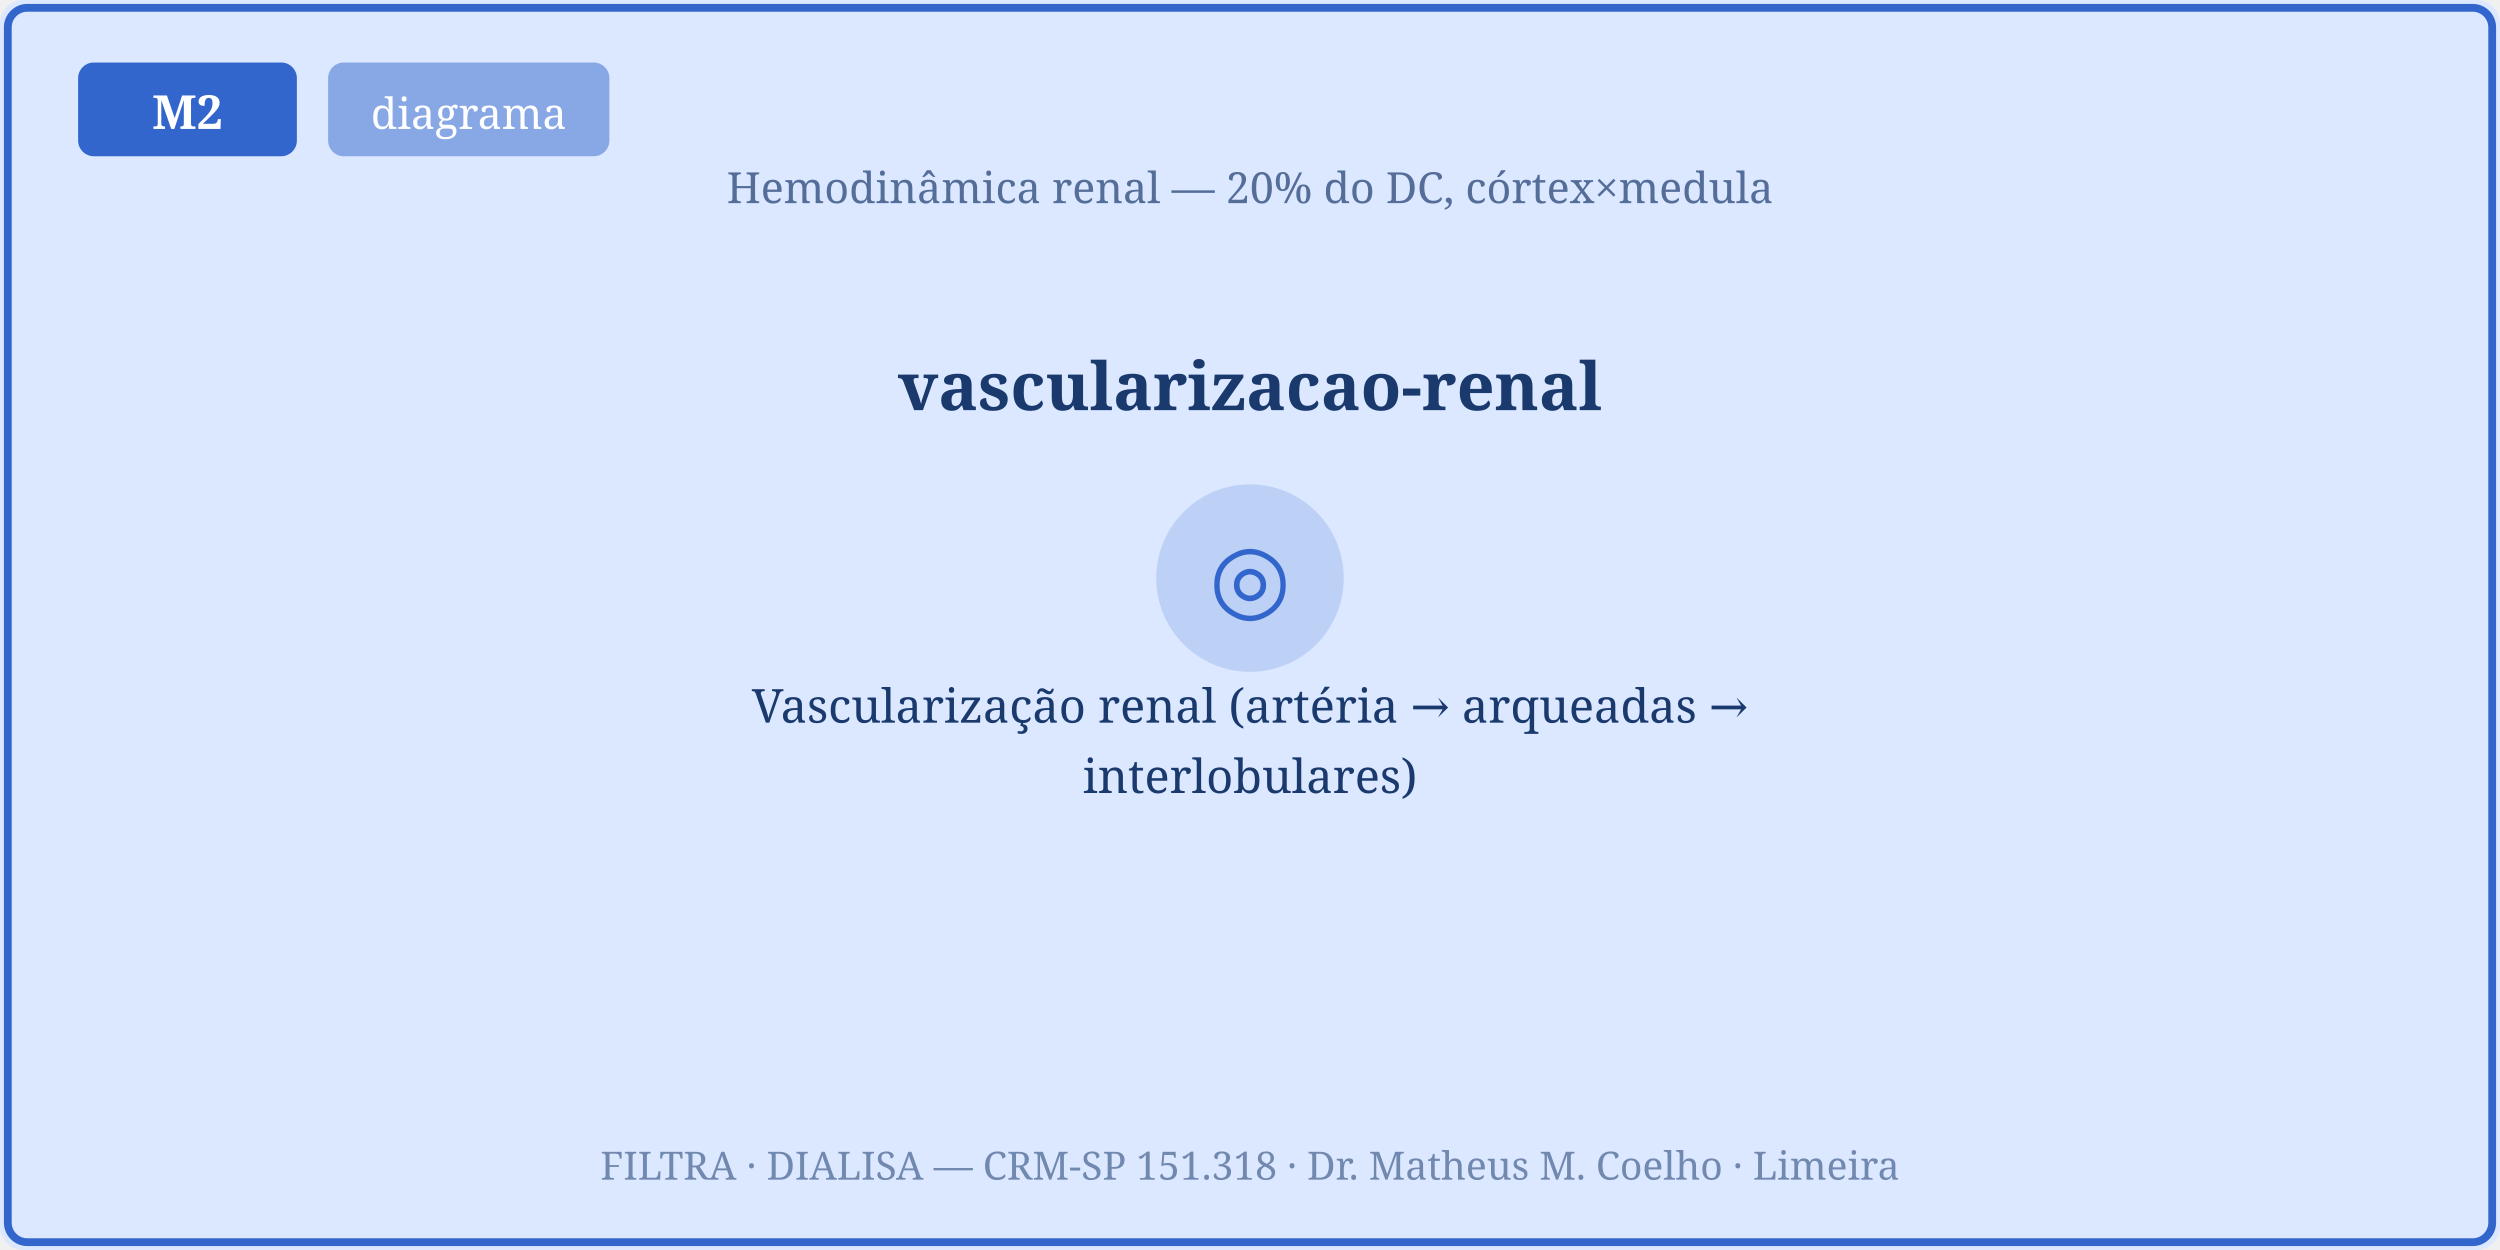
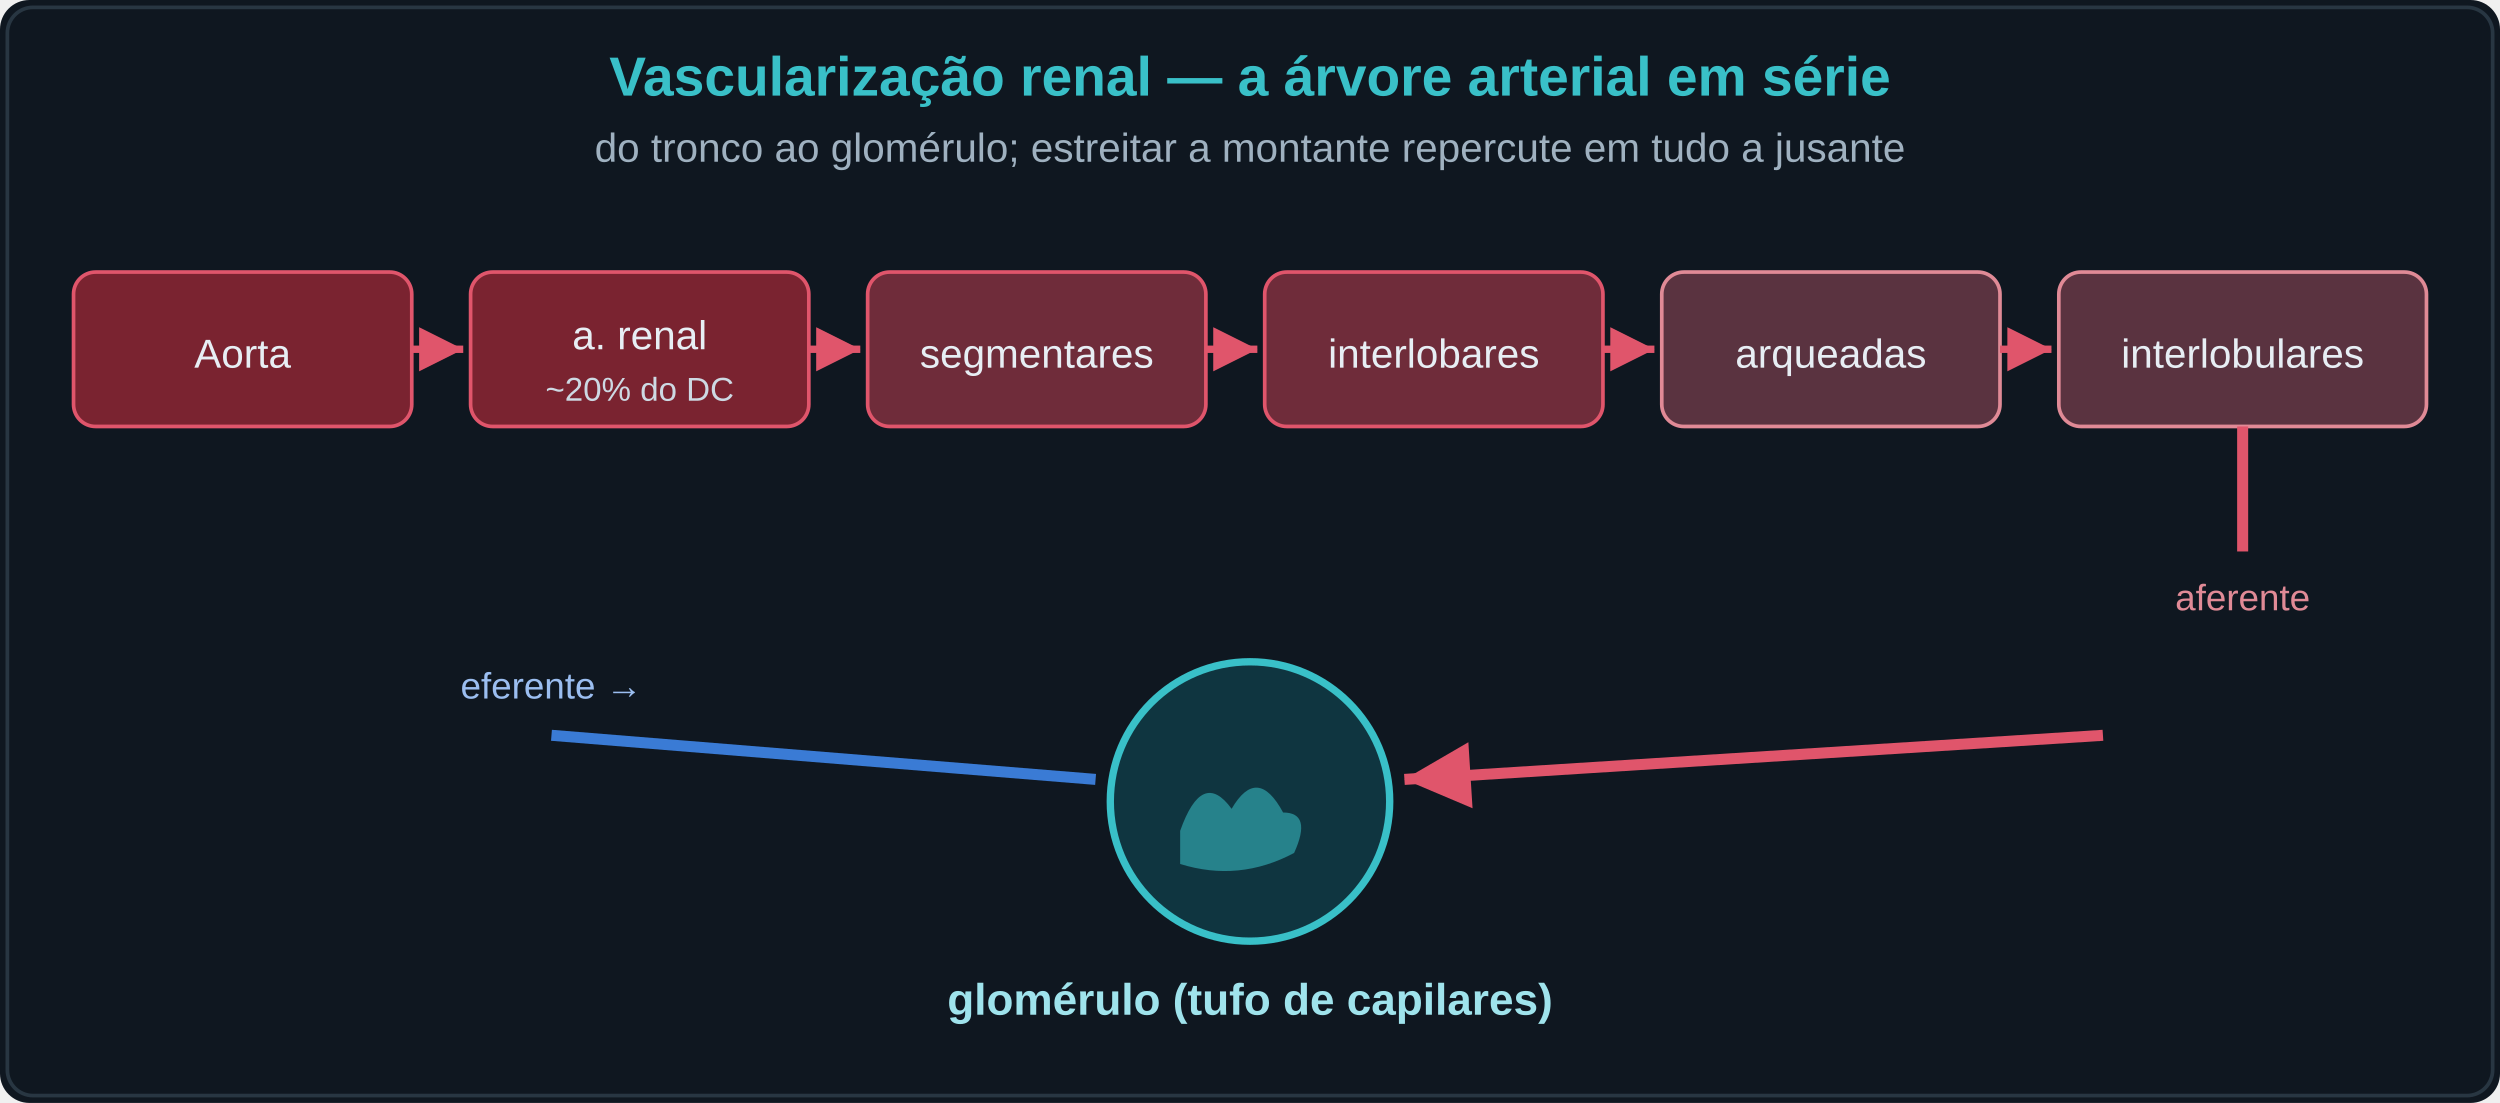
- <svg xmlns="http://www.w3.org/2000/svg" viewBox="0 0 640 320" font-family="Georgia,serif">
-   <rect width="640" height="320" fill="#dce8ff" rx="6" />
-   <rect x="2" y="2" width="636" height="316" rx="5" fill="none" stroke="#3366cc" stroke-width="2" />
-   <rect x="20" y="16" width="56" height="24" rx="4" fill="#3366cc" />
-   <text x="48" y="33" text-anchor="middle" font-size="12" font-weight="bold" fill="white">M2</text>
-   <rect x="84" y="16" width="72" height="24" rx="4" fill="#3366cc" opacity="0.5" />
-   <text x="120" y="33" text-anchor="middle" font-size="11" fill="white">diagrama</text>
-   <text x="320" y="52" text-anchor="middle" font-size="11" fill="#1a3a6e" opacity="0.7">Hemodinâmica renal — 20% do DC, córtex×medula</text>
-   <text x="320" y="105" text-anchor="middle" font-size="17" font-weight="bold" fill="#1a3a6e">vascularizacao-renal</text>
-   <circle cx="320" cy="148" r="24" fill="#3366cc" opacity="0.18" />
-   <text x="320" y="156" text-anchor="middle" font-size="24" fill="#3366cc">◎</text>
-   <text x="320" y="185" text-anchor="middle" font-size="12" fill="#1a3a6e">Vascularização renal (artéria → arqueadas →</text>
-   <text x="320" y="203" text-anchor="middle" font-size="12" fill="#1a3a6e">interlobulares)</text>
-   <text x="320" y="302" text-anchor="middle" font-size="10" fill="#1a3a6e" opacity="0.55">FILTRA · DIALISA — CRM-SP 151.318 · Dr. Matheus M. Coelho · Limeira</text>
+ <svg xmlns="http://www.w3.org/2000/svg" viewBox="0 0 680 300" font-family="system-ui,Arial,sans-serif">
+   <defs>
+     <marker id="a" markerWidth="8" markerHeight="8" refX="6" refY="3" orient="auto">
+       <path d="M0,0 L6,3 L0,6 z" fill="#e0556b" />
+     </marker>
+   </defs>
+   <rect width="680" height="300" rx="8" fill="#0f1720" />
+   <rect x="2" y="2" width="676" height="296" rx="7" fill="none" stroke="#283642" />
+   <text x="340" y="26" text-anchor="middle" font-size="15" font-weight="bold" fill="#39c0c8">Vascularização renal — a árvore arterial em série</text>
+   <text x="340" y="44" text-anchor="middle" font-size="11" fill="#9fb1c0">do tronco ao glomérulo; estreitar a montante repercute em tudo a jusante</text>
+   <g font-size="11" fill="#e7eef4" text-anchor="middle">
+     <rect x="20" y="74" width="92" height="42" rx="6" fill="#7a2330" stroke="#e0556b" />
+     <text x="66" y="100">Aorta</text>
+     <rect x="128" y="74" width="92" height="42" rx="6" fill="#7a2330" stroke="#e0556b" />
+     <text x="174" y="95">a. renal</text>
+     <text x="174" y="109" font-size="9" fill="#cdd9e3">~20% do DC</text>
+     <rect x="236" y="74" width="92" height="42" rx="6" fill="#6f2c3a" stroke="#e0556b" />
+     <text x="282" y="100">segmentares</text>
+     <rect x="344" y="74" width="92" height="42" rx="6" fill="#6f2c3a" stroke="#e0556b" />
+     <text x="390" y="100">interlobares</text>
+     <rect x="452" y="74" width="92" height="42" rx="6" fill="#5a3340" stroke="#e08a96" />
+     <text x="498" y="100">arqueadas</text>
+     <rect x="560" y="74" width="100" height="42" rx="6" fill="#5a3340" stroke="#e08a96" />
+     <text x="610" y="100">interlobulares</text>
+   </g>
+   <g stroke="#e0556b" stroke-width="2" marker-end="url(#a)">
+     <line x1="112" y1="95" x2="126" y2="95" />
+     <line x1="220" y1="95" x2="234" y2="95" />
+     <line x1="328" y1="95" x2="342" y2="95" />
+     <line x1="436" y1="95" x2="450" y2="95" />
+     <line x1="544" y1="95" x2="558" y2="95" />
+   </g>
+   <line x1="610" y1="116" x2="610" y2="150" stroke="#e0556b" stroke-width="3" />
+   <text x="610" y="166" text-anchor="middle" font-size="10" fill="#e08a96">aferente</text>
+   <circle cx="340" cy="218" r="38" fill="#0f3540" stroke="#39c0c8" stroke-width="2" />
+   <path d="M321,226 q6,-17 14,-6 q7,-12 14,1 q8,0 3,11 q-15,8 -31,3 z" fill="#39c0c8" fill-opacity="0.55" />
+   <text x="340" y="276" text-anchor="middle" font-size="12" fill="#9fe3ec" font-weight="bold">glomérulo (tufo de capilares)</text>
+   <line x1="572" y1="200" x2="382" y2="212" stroke="#e0556b" stroke-width="3" marker-end="url(#a)" />
+   <line x1="298" y1="212" x2="150" y2="200" stroke="#3a7bd5" stroke-width="3" />
+   <text x="150" y="190" text-anchor="middle" font-size="10" fill="#9bbef0">eferente →</text>
</svg>
